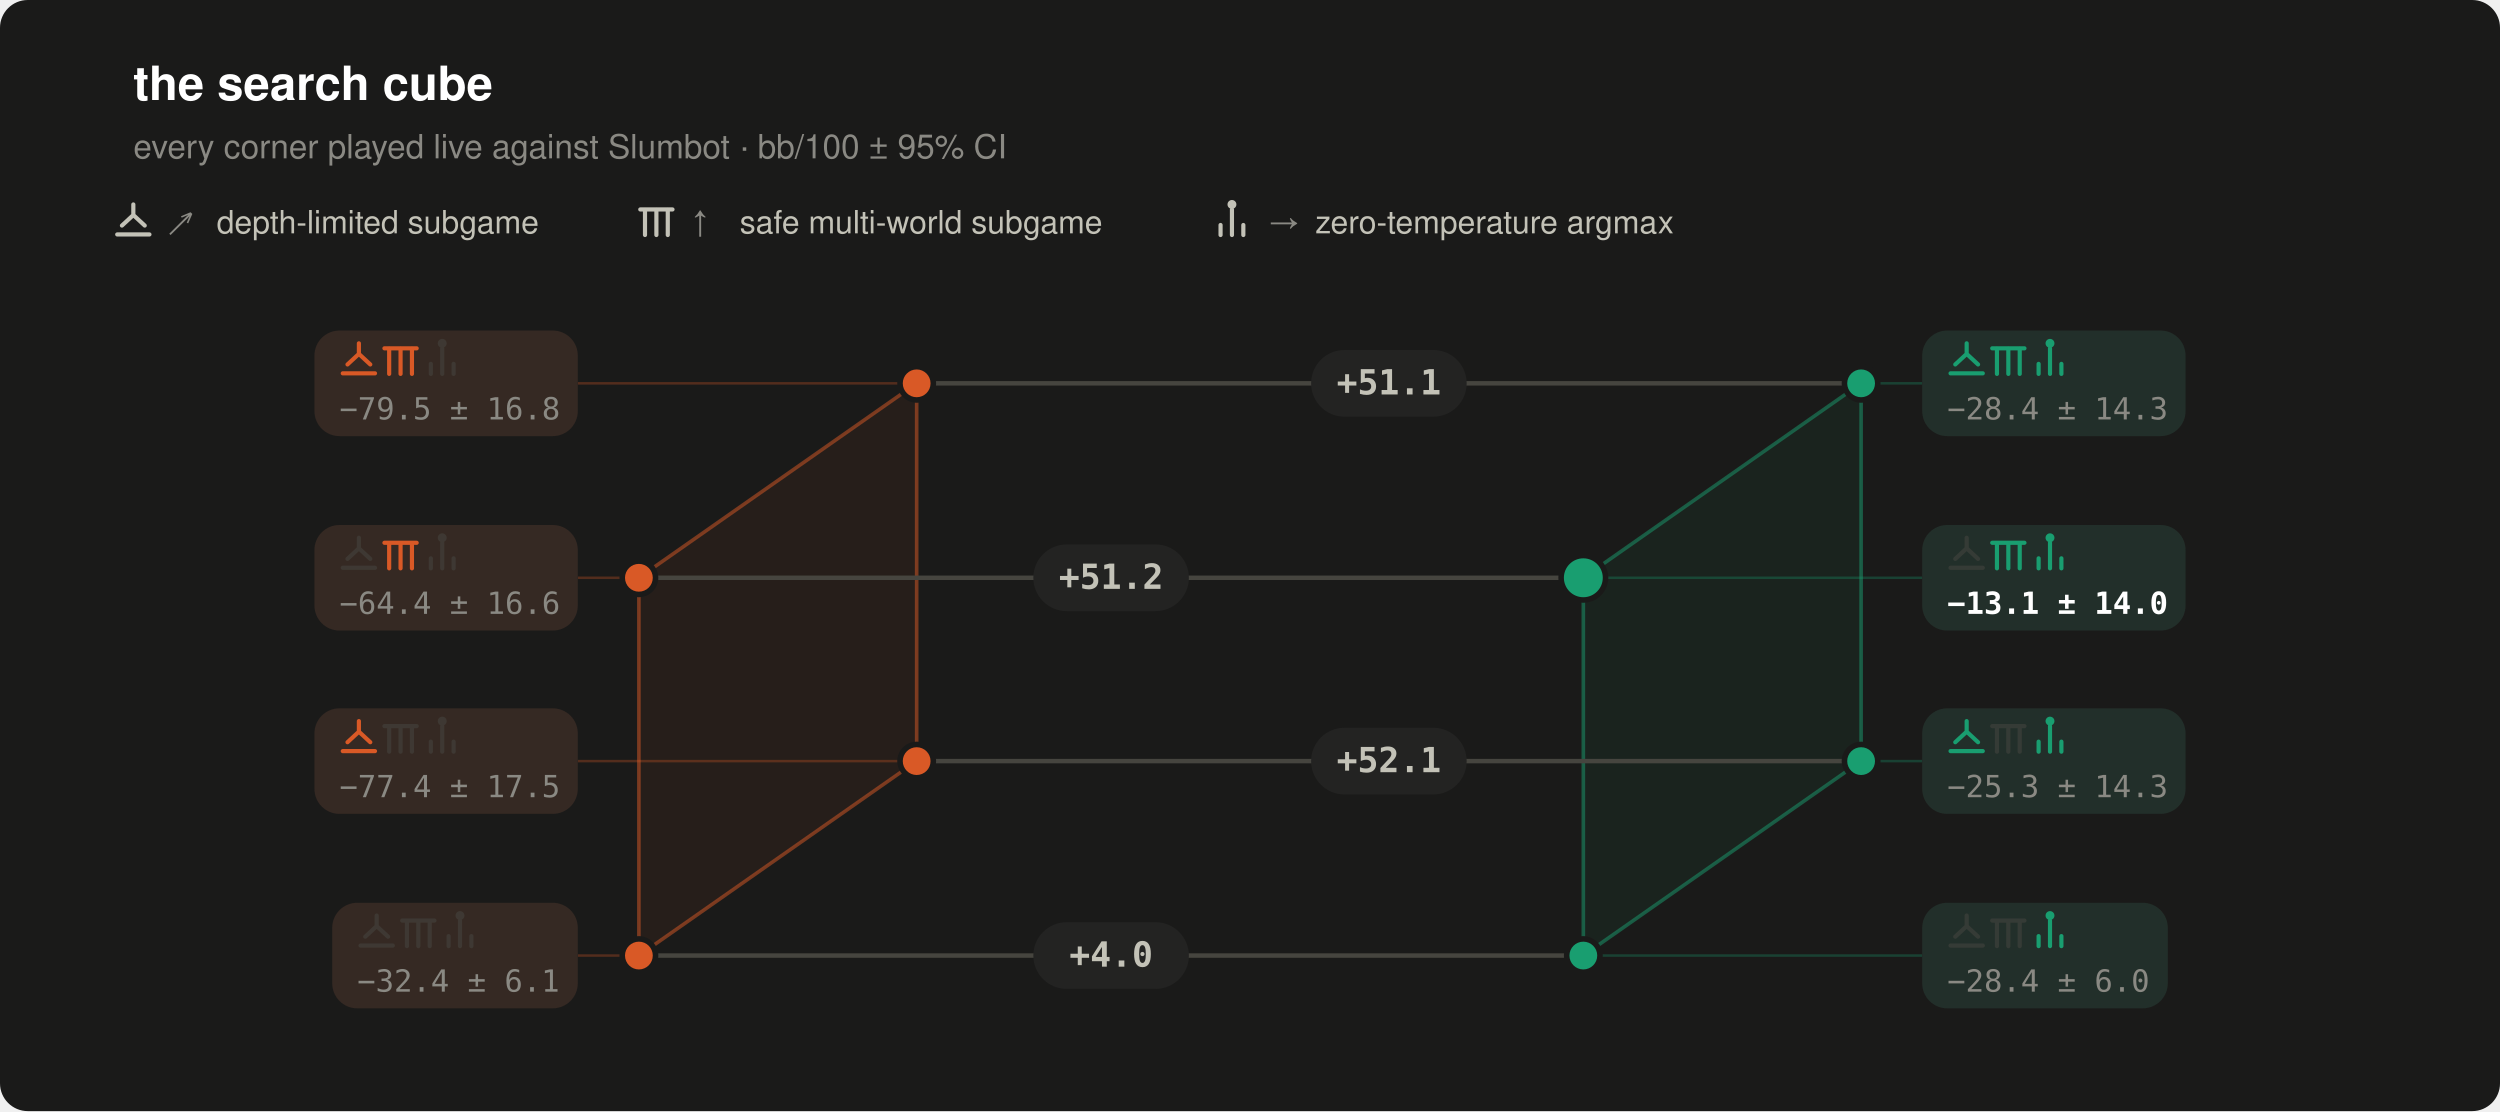
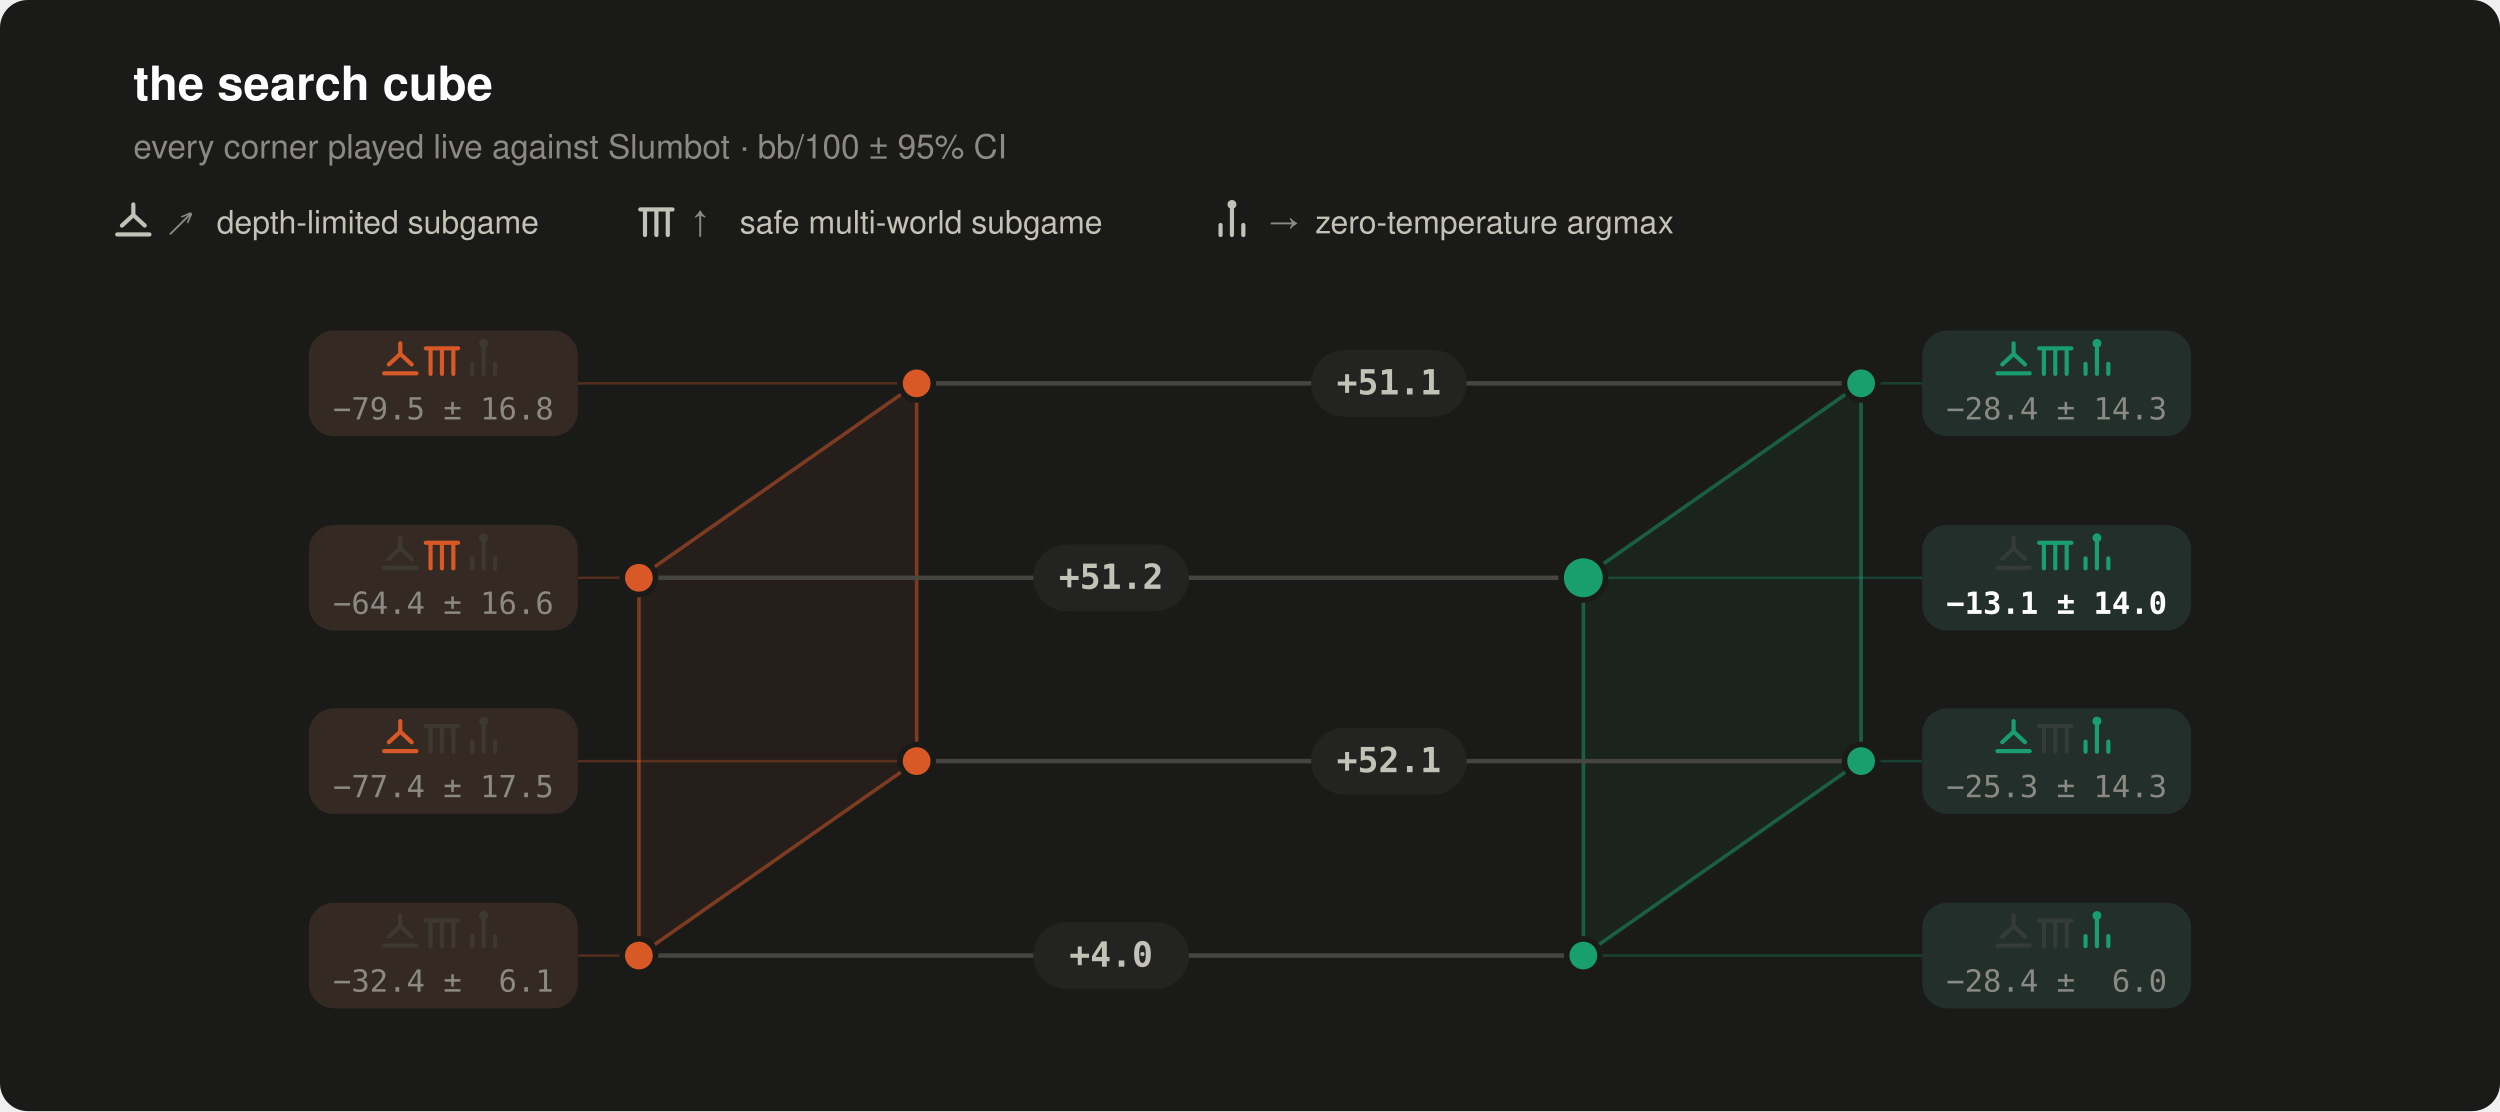
<svg xmlns="http://www.w3.org/2000/svg" viewBox="0 0 900 400" width="900" height="400" font-family="-apple-system, BlinkMacSystemFont, 'Segoe UI', Helvetica, Arial, sans-serif">
  <rect x="0.0" y="0.0" width="900.0" height="400.0" rx="10" fill="#1a1a19" opacity="1" />
  <text x="48.0" y="36.0" fill="#ffffff" font-family="-apple-system, BlinkMacSystemFont, 'Segoe UI', Helvetica, Arial, sans-serif" font-size="17" font-weight="600" text-anchor="start">the search cube</text>
  <text x="48.0" y="57.0" fill="#8a8983" font-family="-apple-system, BlinkMacSystemFont, 'Segoe UI', Helvetica, Arial, sans-serif" font-size="12" font-weight="400" text-anchor="start">every corner played live against Slumbot · bb/100 ± 95% CI</text>
  <polygon points="230.0,344.0 330.0,274.0 330.0,138.0 230.0,208.0" fill="#d95926" opacity="0.07" />
  <line x1="230.0" y1="344.0" x2="330.0" y2="274.0" stroke="#d95926" stroke-width="1.3" opacity="0.5" />
  <line x1="330.0" y1="274.0" x2="330.0" y2="138.0" stroke="#d95926" stroke-width="1.3" opacity="0.5" />
  <line x1="330.0" y1="138.0" x2="230.0" y2="208.0" stroke="#d95926" stroke-width="1.3" opacity="0.5" />
  <line x1="230.0" y1="208.0" x2="230.0" y2="344.0" stroke="#d95926" stroke-width="1.3" opacity="0.5" />
  <polygon points="570.0,344.0 670.0,274.0 670.0,138.0 570.0,208.0" fill="#199e70" opacity="0.07" />
  <line x1="570.0" y1="344.0" x2="670.0" y2="274.0" stroke="#199e70" stroke-width="1.3" opacity="0.5" />
  <line x1="670.0" y1="274.0" x2="670.0" y2="138.0" stroke="#199e70" stroke-width="1.3" opacity="0.5" />
  <line x1="670.0" y1="138.0" x2="570.0" y2="208.0" stroke="#199e70" stroke-width="1.3" opacity="0.5" />
  <line x1="570.0" y1="208.0" x2="570.0" y2="344.0" stroke="#199e70" stroke-width="1.3" opacity="0.5" />
  <line x1="230.0" y1="344.0" x2="570.0" y2="344.0" stroke="#46453f" stroke-width="1.6" opacity="1" />
  <rect x="372.0" y="332.0" width="56.0" height="24.0" rx="12" fill="#232322" opacity="1" />
  <text x="400.0" y="348.0" fill="#c3c2b7" font-family="ui-monospace, SFMono-Regular, Menlo, monospace" font-size="12.5" font-weight="600" text-anchor="middle">+4.0</text>
  <line x1="330.0" y1="274.0" x2="670.0" y2="274.0" stroke="#46453f" stroke-width="1.6" opacity="1" />
  <rect x="472.0" y="262.0" width="56.0" height="24.0" rx="12" fill="#232322" opacity="1" />
  <text x="500.0" y="278.0" fill="#c3c2b7" font-family="ui-monospace, SFMono-Regular, Menlo, monospace" font-size="12.5" font-weight="600" text-anchor="middle">+52.1</text>
  <line x1="330.0" y1="138.0" x2="670.0" y2="138.0" stroke="#46453f" stroke-width="1.6" opacity="1" />
  <rect x="472.0" y="126.0" width="56.0" height="24.0" rx="12" fill="#232322" opacity="1" />
  <text x="500.0" y="142.0" fill="#c3c2b7" font-family="ui-monospace, SFMono-Regular, Menlo, monospace" font-size="12.5" font-weight="600" text-anchor="middle">+51.1</text>
  <line x1="230.0" y1="208.0" x2="570.0" y2="208.0" stroke="#46453f" stroke-width="1.6" opacity="1" />
  <rect x="372.0" y="196.0" width="56.0" height="24.0" rx="12" fill="#232322" opacity="1" />
  <text x="400.0" y="212.0" fill="#c3c2b7" font-family="ui-monospace, SFMono-Regular, Menlo, monospace" font-size="12.5" font-weight="600" text-anchor="middle">+51.2</text>
  <line x1="208.0" y1="344.0" x2="230.0" y2="344.0" stroke="#d95926" stroke-width="0.9" opacity="0.3" />
  <circle cx="230.0" cy="344.0" r="7.0" fill="#1a1a19" />
  <circle cx="230.0" cy="344.0" r="5.0" fill="#d95926" />
-   <rect x="119.6" y="325.0" width="88.4" height="38.0" rx="9" fill="#232322" opacity="1" />
-   <rect x="119.6" y="325.0" width="88.4" height="38.0" rx="9" fill="#d95926" opacity="0.1" />
-   <g transform="translate(135.6,336.0)" opacity="0.55">
-     <path d="M0,-6.4 L0,-2.6 M0,-2.6 L-4.1,1.2 M0,-2.6 L4.1,1.2" fill="none" stroke="#46453f" stroke-linecap="round" stroke-linejoin="round" stroke-width="1.5" />
-     <path d="M-5.8,4.4 L5.8,4.4" fill="none" stroke="#46453f" stroke-linecap="round" stroke-linejoin="round" stroke-width="1.5" />
-   </g>
-   <g transform="translate(150.6,336.0)" opacity="0.55">
-     <path d="M-5.8,-4.6 L5.8,-4.6" fill="none" stroke="#46453f" stroke-linecap="round" stroke-linejoin="round" stroke-width="1.5" />
-     <path d="M-4.1,-4.4 L-4.1,4.6 M0,-4.4 L0,4.6 M4.1,-4.4 L4.1,4.6" fill="none" stroke="#46453f" stroke-linecap="round" stroke-linejoin="round" stroke-width="1.5" />
-   </g>
-   <g transform="translate(165.6,336.0)" opacity="0.55">
-     <path d="M-4.1,4.6 L-4.1,1.0" fill="none" stroke="#46453f" stroke-linecap="round" stroke-linejoin="round" stroke-width="1.5" />
-     <path d="M0,4.6 L0,-4.6" fill="none" stroke="#46453f" stroke-linecap="round" stroke-linejoin="round" stroke-width="1.5" />
-     <path d="M4.1,4.6 L4.1,1.0" fill="none" stroke="#46453f" stroke-linecap="round" stroke-linejoin="round" stroke-width="1.5" />
-     <circle cx="0" cy="-6.4" r="1.6" fill="#46453f" />
-   </g>
-   <text x="128.6" y="357.0" fill="#8a8983" font-family="ui-monospace, SFMono-Regular, Menlo, monospace" font-size="11" font-weight="400" text-anchor="start">−32.4 ± 6.1</text>
+   <rect x="111.2" y="325.0" width="96.8" height="38.0" rx="9" fill="#232322" opacity="1" />
+   <rect x="111.2" y="325.0" width="96.8" height="38.0" rx="9" fill="#d95926" opacity="0.1" />
+   <g transform="translate(144.1,336.0)" opacity="0.55">
+     <path d="M0,-6.4 L0,-2.6 M0,-2.6 L-4.1,1.2 M0,-2.6 L4.1,1.2" fill="none" stroke="#46453f" stroke-linecap="round" stroke-linejoin="round" stroke-width="1.5" />
+     <path d="M-5.8,4.4 L5.8,4.4" fill="none" stroke="#46453f" stroke-linecap="round" stroke-linejoin="round" stroke-width="1.5" />
+   </g>
+   <g transform="translate(159.1,336.0)" opacity="0.55">
+     <path d="M-5.8,-4.6 L5.8,-4.6" fill="none" stroke="#46453f" stroke-linecap="round" stroke-linejoin="round" stroke-width="1.5" />
+     <path d="M-4.1,-4.4 L-4.1,4.6 M0,-4.4 L0,4.6 M4.1,-4.4 L4.1,4.6" fill="none" stroke="#46453f" stroke-linecap="round" stroke-linejoin="round" stroke-width="1.5" />
+   </g>
+   <g transform="translate(174.1,336.0)" opacity="0.55">
+     <path d="M-4.1,4.6 L-4.1,1.0" fill="none" stroke="#46453f" stroke-linecap="round" stroke-linejoin="round" stroke-width="1.5" />
+     <path d="M0,4.6 L0,-4.6" fill="none" stroke="#46453f" stroke-linecap="round" stroke-linejoin="round" stroke-width="1.5" />
+     <path d="M4.1,4.6 L4.1,1.0" fill="none" stroke="#46453f" stroke-linecap="round" stroke-linejoin="round" stroke-width="1.5" />
+     <circle cx="0" cy="-6.4" r="1.6" fill="#46453f" />
+   </g>
+   <text x="159.6" y="357.0" fill="#8a8983" font-family="ui-monospace, SFMono-Regular, Menlo, monospace" font-size="11" font-weight="400" text-anchor="middle">−32.4 ±  6.1</text>
  <line x1="208.0" y1="274.0" x2="330.0" y2="274.0" stroke="#d95926" stroke-width="0.9" opacity="0.3" />
  <circle cx="330.0" cy="274.0" r="7.0" fill="#1a1a19" />
  <circle cx="330.0" cy="274.0" r="5.0" fill="#d95926" />
-   <rect x="113.2" y="255.0" width="94.8" height="38.0" rx="9" fill="#232322" opacity="1" />
-   <rect x="113.2" y="255.0" width="94.8" height="38.0" rx="9" fill="#d95926" opacity="0.1" />
-   <g transform="translate(129.2,266.0)" opacity="1">
+   <rect x="111.2" y="255.0" width="96.8" height="38.0" rx="9" fill="#232322" opacity="1" />
+   <rect x="111.2" y="255.0" width="96.8" height="38.0" rx="9" fill="#d95926" opacity="0.1" />
+   <g transform="translate(144.1,266.0)" opacity="1">
    <path d="M0,-6.4 L0,-2.6 M0,-2.6 L-4.1,1.2 M0,-2.6 L4.1,1.2" fill="none" stroke="#d95926" stroke-linecap="round" stroke-linejoin="round" stroke-width="1.5" />
    <path d="M-5.8,4.4 L5.8,4.4" fill="none" stroke="#d95926" stroke-linecap="round" stroke-linejoin="round" stroke-width="1.5" />
  </g>
-   <g transform="translate(144.2,266.0)" opacity="0.55">
-     <path d="M-5.8,-4.6 L5.8,-4.6" fill="none" stroke="#46453f" stroke-linecap="round" stroke-linejoin="round" stroke-width="1.5" />
-     <path d="M-4.1,-4.4 L-4.1,4.6 M0,-4.4 L0,4.6 M4.1,-4.4 L4.1,4.6" fill="none" stroke="#46453f" stroke-linecap="round" stroke-linejoin="round" stroke-width="1.5" />
-   </g>
-   <g transform="translate(159.2,266.0)" opacity="0.55">
-     <path d="M-4.1,4.6 L-4.1,1.0" fill="none" stroke="#46453f" stroke-linecap="round" stroke-linejoin="round" stroke-width="1.5" />
-     <path d="M0,4.6 L0,-4.6" fill="none" stroke="#46453f" stroke-linecap="round" stroke-linejoin="round" stroke-width="1.5" />
-     <path d="M4.1,4.6 L4.1,1.0" fill="none" stroke="#46453f" stroke-linecap="round" stroke-linejoin="round" stroke-width="1.5" />
-     <circle cx="0" cy="-6.4" r="1.6" fill="#46453f" />
-   </g>
-   <text x="122.2" y="287.0" fill="#8a8983" font-family="ui-monospace, SFMono-Regular, Menlo, monospace" font-size="11" font-weight="400" text-anchor="start">−77.4 ± 17.5</text>
+   <g transform="translate(159.1,266.0)" opacity="0.55">
+     <path d="M-5.8,-4.6 L5.8,-4.6" fill="none" stroke="#46453f" stroke-linecap="round" stroke-linejoin="round" stroke-width="1.5" />
+     <path d="M-4.1,-4.4 L-4.1,4.6 M0,-4.4 L0,4.6 M4.1,-4.4 L4.1,4.6" fill="none" stroke="#46453f" stroke-linecap="round" stroke-linejoin="round" stroke-width="1.5" />
+   </g>
+   <g transform="translate(174.1,266.0)" opacity="0.55">
+     <path d="M-4.1,4.6 L-4.1,1.0" fill="none" stroke="#46453f" stroke-linecap="round" stroke-linejoin="round" stroke-width="1.5" />
+     <path d="M0,4.6 L0,-4.6" fill="none" stroke="#46453f" stroke-linecap="round" stroke-linejoin="round" stroke-width="1.5" />
+     <path d="M4.1,4.6 L4.1,1.0" fill="none" stroke="#46453f" stroke-linecap="round" stroke-linejoin="round" stroke-width="1.5" />
+     <circle cx="0" cy="-6.4" r="1.6" fill="#46453f" />
+   </g>
+   <text x="159.6" y="287.0" fill="#8a8983" font-family="ui-monospace, SFMono-Regular, Menlo, monospace" font-size="11" font-weight="400" text-anchor="middle">−77.4 ± 17.5</text>
  <line x1="208.0" y1="208.0" x2="230.0" y2="208.0" stroke="#d95926" stroke-width="0.9" opacity="0.3" />
  <circle cx="230.0" cy="208.0" r="7.0" fill="#1a1a19" />
  <circle cx="230.0" cy="208.0" r="5.0" fill="#d95926" />
-   <rect x="113.2" y="189.0" width="94.8" height="38.0" rx="9" fill="#232322" opacity="1" />
-   <rect x="113.2" y="189.0" width="94.8" height="38.0" rx="9" fill="#d95926" opacity="0.1" />
-   <g transform="translate(129.2,200.0)" opacity="0.55">
-     <path d="M0,-6.4 L0,-2.6 M0,-2.6 L-4.1,1.2 M0,-2.6 L4.1,1.2" fill="none" stroke="#46453f" stroke-linecap="round" stroke-linejoin="round" stroke-width="1.5" />
-     <path d="M-5.8,4.4 L5.8,4.4" fill="none" stroke="#46453f" stroke-linecap="round" stroke-linejoin="round" stroke-width="1.5" />
-   </g>
-   <g transform="translate(144.2,200.0)" opacity="1">
+   <rect x="111.2" y="189.0" width="96.8" height="38.0" rx="9" fill="#232322" opacity="1" />
+   <rect x="111.2" y="189.0" width="96.8" height="38.0" rx="9" fill="#d95926" opacity="0.1" />
+   <g transform="translate(144.1,200.0)" opacity="0.55">
+     <path d="M0,-6.4 L0,-2.6 M0,-2.6 L-4.1,1.2 M0,-2.6 L4.1,1.2" fill="none" stroke="#46453f" stroke-linecap="round" stroke-linejoin="round" stroke-width="1.5" />
+     <path d="M-5.8,4.4 L5.8,4.4" fill="none" stroke="#46453f" stroke-linecap="round" stroke-linejoin="round" stroke-width="1.5" />
+   </g>
+   <g transform="translate(159.1,200.0)" opacity="1">
    <path d="M-5.8,-4.6 L5.8,-4.6" fill="none" stroke="#d95926" stroke-linecap="round" stroke-linejoin="round" stroke-width="1.5" />
    <path d="M-4.1,-4.4 L-4.1,4.6 M0,-4.4 L0,4.6 M4.1,-4.4 L4.1,4.6" fill="none" stroke="#d95926" stroke-linecap="round" stroke-linejoin="round" stroke-width="1.5" />
  </g>
-   <g transform="translate(159.2,200.0)" opacity="0.55">
-     <path d="M-4.1,4.6 L-4.1,1.0" fill="none" stroke="#46453f" stroke-linecap="round" stroke-linejoin="round" stroke-width="1.5" />
-     <path d="M0,4.6 L0,-4.6" fill="none" stroke="#46453f" stroke-linecap="round" stroke-linejoin="round" stroke-width="1.5" />
-     <path d="M4.1,4.6 L4.1,1.0" fill="none" stroke="#46453f" stroke-linecap="round" stroke-linejoin="round" stroke-width="1.5" />
-     <circle cx="0" cy="-6.4" r="1.6" fill="#46453f" />
-   </g>
-   <text x="122.2" y="221.0" fill="#8a8983" font-family="ui-monospace, SFMono-Regular, Menlo, monospace" font-size="11" font-weight="400" text-anchor="start">−64.4 ± 16.6</text>
+   <g transform="translate(174.1,200.0)" opacity="0.55">
+     <path d="M-4.1,4.6 L-4.1,1.0" fill="none" stroke="#46453f" stroke-linecap="round" stroke-linejoin="round" stroke-width="1.5" />
+     <path d="M0,4.6 L0,-4.6" fill="none" stroke="#46453f" stroke-linecap="round" stroke-linejoin="round" stroke-width="1.5" />
+     <path d="M4.1,4.6 L4.1,1.0" fill="none" stroke="#46453f" stroke-linecap="round" stroke-linejoin="round" stroke-width="1.5" />
+     <circle cx="0" cy="-6.4" r="1.6" fill="#46453f" />
+   </g>
+   <text x="159.6" y="221.0" fill="#8a8983" font-family="ui-monospace, SFMono-Regular, Menlo, monospace" font-size="11" font-weight="400" text-anchor="middle">−64.4 ± 16.6</text>
  <line x1="208.0" y1="138.0" x2="330.0" y2="138.0" stroke="#d95926" stroke-width="0.9" opacity="0.3" />
  <circle cx="330.0" cy="138.0" r="7.0" fill="#1a1a19" />
  <circle cx="330.0" cy="138.0" r="5.0" fill="#d95926" />
-   <rect x="113.2" y="119.0" width="94.8" height="38.0" rx="9" fill="#232322" opacity="1" />
-   <rect x="113.2" y="119.0" width="94.8" height="38.0" rx="9" fill="#d95926" opacity="0.1" />
-   <g transform="translate(129.2,130.0)" opacity="1">
+   <rect x="111.2" y="119.0" width="96.8" height="38.0" rx="9" fill="#232322" opacity="1" />
+   <rect x="111.2" y="119.0" width="96.8" height="38.0" rx="9" fill="#d95926" opacity="0.1" />
+   <g transform="translate(144.1,130.0)" opacity="1">
    <path d="M0,-6.4 L0,-2.6 M0,-2.6 L-4.1,1.2 M0,-2.6 L4.1,1.2" fill="none" stroke="#d95926" stroke-linecap="round" stroke-linejoin="round" stroke-width="1.5" />
    <path d="M-5.8,4.4 L5.8,4.4" fill="none" stroke="#d95926" stroke-linecap="round" stroke-linejoin="round" stroke-width="1.5" />
  </g>
-   <g transform="translate(144.2,130.0)" opacity="1">
+   <g transform="translate(159.1,130.0)" opacity="1">
    <path d="M-5.8,-4.6 L5.8,-4.6" fill="none" stroke="#d95926" stroke-linecap="round" stroke-linejoin="round" stroke-width="1.5" />
    <path d="M-4.1,-4.4 L-4.1,4.6 M0,-4.4 L0,4.6 M4.1,-4.4 L4.1,4.6" fill="none" stroke="#d95926" stroke-linecap="round" stroke-linejoin="round" stroke-width="1.5" />
  </g>
-   <g transform="translate(159.2,130.0)" opacity="0.55">
-     <path d="M-4.1,4.6 L-4.1,1.0" fill="none" stroke="#46453f" stroke-linecap="round" stroke-linejoin="round" stroke-width="1.5" />
-     <path d="M0,4.6 L0,-4.6" fill="none" stroke="#46453f" stroke-linecap="round" stroke-linejoin="round" stroke-width="1.5" />
-     <path d="M4.1,4.6 L4.1,1.0" fill="none" stroke="#46453f" stroke-linecap="round" stroke-linejoin="round" stroke-width="1.5" />
-     <circle cx="0" cy="-6.4" r="1.6" fill="#46453f" />
-   </g>
-   <text x="122.2" y="151.0" fill="#8a8983" font-family="ui-monospace, SFMono-Regular, Menlo, monospace" font-size="11" font-weight="400" text-anchor="start">−79.5 ± 16.8</text>
+   <g transform="translate(174.1,130.0)" opacity="0.55">
+     <path d="M-4.1,4.6 L-4.1,1.0" fill="none" stroke="#46453f" stroke-linecap="round" stroke-linejoin="round" stroke-width="1.5" />
+     <path d="M0,4.6 L0,-4.6" fill="none" stroke="#46453f" stroke-linecap="round" stroke-linejoin="round" stroke-width="1.5" />
+     <path d="M4.1,4.6 L4.1,1.0" fill="none" stroke="#46453f" stroke-linecap="round" stroke-linejoin="round" stroke-width="1.5" />
+     <circle cx="0" cy="-6.4" r="1.6" fill="#46453f" />
+   </g>
+   <text x="159.6" y="151.0" fill="#8a8983" font-family="ui-monospace, SFMono-Regular, Menlo, monospace" font-size="11" font-weight="400" text-anchor="middle">−79.5 ± 16.8</text>
  <line x1="692.0" y1="344.0" x2="570.0" y2="344.0" stroke="#199e70" stroke-width="0.9" opacity="0.3" />
  <circle cx="570.0" cy="344.0" r="7.0" fill="#1a1a19" />
  <circle cx="570.0" cy="344.0" r="5.0" fill="#199e70" />
-   <rect x="692.0" y="325.0" width="88.4" height="38.0" rx="9" fill="#232322" opacity="1" />
-   <rect x="692.0" y="325.0" width="88.4" height="38.0" rx="9" fill="#199e70" opacity="0.1" />
-   <g transform="translate(708.0,336.0)" opacity="0.55">
-     <path d="M0,-6.4 L0,-2.6 M0,-2.6 L-4.1,1.2 M0,-2.6 L4.1,1.2" fill="none" stroke="#46453f" stroke-linecap="round" stroke-linejoin="round" stroke-width="1.5" />
-     <path d="M-5.8,4.4 L5.8,4.4" fill="none" stroke="#46453f" stroke-linecap="round" stroke-linejoin="round" stroke-width="1.5" />
-   </g>
-   <g transform="translate(723.0,336.0)" opacity="0.55">
-     <path d="M-5.8,-4.6 L5.8,-4.6" fill="none" stroke="#46453f" stroke-linecap="round" stroke-linejoin="round" stroke-width="1.5" />
-     <path d="M-4.1,-4.4 L-4.1,4.6 M0,-4.4 L0,4.6 M4.1,-4.4 L4.1,4.6" fill="none" stroke="#46453f" stroke-linecap="round" stroke-linejoin="round" stroke-width="1.5" />
-   </g>
-   <g transform="translate(738.0,336.0)" opacity="1">
-     <path d="M-4.1,4.6 L-4.1,1.0" fill="none" stroke="#199e70" stroke-linecap="round" stroke-linejoin="round" stroke-width="1.5" />
-     <path d="M0,4.6 L0,-4.6" fill="none" stroke="#199e70" stroke-linecap="round" stroke-linejoin="round" stroke-width="1.5" />
-     <path d="M4.1,4.6 L4.1,1.0" fill="none" stroke="#199e70" stroke-linecap="round" stroke-linejoin="round" stroke-width="1.5" />
-     <circle cx="0" cy="-6.4" r="1.6" fill="#199e70" />
-   </g>
-   <text x="701.0" y="357.0" fill="#8a8983" font-family="ui-monospace, SFMono-Regular, Menlo, monospace" font-size="11" font-weight="400" text-anchor="start">−28.4 ± 6.0</text>
+   <rect x="692.0" y="325.0" width="96.8" height="38.0" rx="9" fill="#232322" opacity="1" />
+   <rect x="692.0" y="325.0" width="96.8" height="38.0" rx="9" fill="#199e70" opacity="0.1" />
+   <g transform="translate(724.9,336.0)" opacity="0.55">
+     <path d="M0,-6.4 L0,-2.6 M0,-2.6 L-4.1,1.2 M0,-2.6 L4.1,1.2" fill="none" stroke="#46453f" stroke-linecap="round" stroke-linejoin="round" stroke-width="1.5" />
+     <path d="M-5.8,4.4 L5.8,4.4" fill="none" stroke="#46453f" stroke-linecap="round" stroke-linejoin="round" stroke-width="1.5" />
+   </g>
+   <g transform="translate(739.9,336.0)" opacity="0.55">
+     <path d="M-5.8,-4.6 L5.8,-4.6" fill="none" stroke="#46453f" stroke-linecap="round" stroke-linejoin="round" stroke-width="1.5" />
+     <path d="M-4.1,-4.4 L-4.1,4.6 M0,-4.4 L0,4.6 M4.1,-4.4 L4.1,4.6" fill="none" stroke="#46453f" stroke-linecap="round" stroke-linejoin="round" stroke-width="1.5" />
+   </g>
+   <g transform="translate(754.9,336.0)" opacity="1">
+     <path d="M-4.1,4.6 L-4.1,1.0" fill="none" stroke="#199e70" stroke-linecap="round" stroke-linejoin="round" stroke-width="1.5" />
+     <path d="M0,4.6 L0,-4.6" fill="none" stroke="#199e70" stroke-linecap="round" stroke-linejoin="round" stroke-width="1.5" />
+     <path d="M4.1,4.6 L4.1,1.0" fill="none" stroke="#199e70" stroke-linecap="round" stroke-linejoin="round" stroke-width="1.5" />
+     <circle cx="0" cy="-6.4" r="1.6" fill="#199e70" />
+   </g>
+   <text x="740.4" y="357.0" fill="#8a8983" font-family="ui-monospace, SFMono-Regular, Menlo, monospace" font-size="11" font-weight="400" text-anchor="middle">−28.4 ±  6.0</text>
  <line x1="692.0" y1="274.0" x2="670.0" y2="274.0" stroke="#199e70" stroke-width="0.9" opacity="0.3" />
  <circle cx="670.0" cy="274.0" r="7.0" fill="#1a1a19" />
  <circle cx="670.0" cy="274.0" r="5.0" fill="#199e70" />
-   <rect x="692.0" y="255.0" width="94.8" height="38.0" rx="9" fill="#232322" opacity="1" />
-   <rect x="692.0" y="255.0" width="94.8" height="38.0" rx="9" fill="#199e70" opacity="0.1" />
-   <g transform="translate(708.0,266.0)" opacity="1">
+   <rect x="692.0" y="255.0" width="96.8" height="38.0" rx="9" fill="#232322" opacity="1" />
+   <rect x="692.0" y="255.0" width="96.8" height="38.0" rx="9" fill="#199e70" opacity="0.1" />
+   <g transform="translate(724.9,266.0)" opacity="1">
    <path d="M0,-6.4 L0,-2.6 M0,-2.6 L-4.1,1.2 M0,-2.6 L4.1,1.2" fill="none" stroke="#199e70" stroke-linecap="round" stroke-linejoin="round" stroke-width="1.5" />
    <path d="M-5.8,4.4 L5.8,4.4" fill="none" stroke="#199e70" stroke-linecap="round" stroke-linejoin="round" stroke-width="1.5" />
  </g>
-   <g transform="translate(723.0,266.0)" opacity="0.55">
-     <path d="M-5.8,-4.6 L5.8,-4.6" fill="none" stroke="#46453f" stroke-linecap="round" stroke-linejoin="round" stroke-width="1.5" />
-     <path d="M-4.1,-4.4 L-4.1,4.6 M0,-4.4 L0,4.6 M4.1,-4.4 L4.1,4.6" fill="none" stroke="#46453f" stroke-linecap="round" stroke-linejoin="round" stroke-width="1.5" />
-   </g>
-   <g transform="translate(738.0,266.0)" opacity="1">
-     <path d="M-4.1,4.6 L-4.1,1.0" fill="none" stroke="#199e70" stroke-linecap="round" stroke-linejoin="round" stroke-width="1.5" />
-     <path d="M0,4.6 L0,-4.6" fill="none" stroke="#199e70" stroke-linecap="round" stroke-linejoin="round" stroke-width="1.5" />
-     <path d="M4.1,4.6 L4.1,1.0" fill="none" stroke="#199e70" stroke-linecap="round" stroke-linejoin="round" stroke-width="1.5" />
-     <circle cx="0" cy="-6.4" r="1.6" fill="#199e70" />
-   </g>
-   <text x="701.0" y="287.0" fill="#8a8983" font-family="ui-monospace, SFMono-Regular, Menlo, monospace" font-size="11" font-weight="400" text-anchor="start">−25.3 ± 14.3</text>
+   <g transform="translate(739.9,266.0)" opacity="0.55">
+     <path d="M-5.8,-4.6 L5.8,-4.6" fill="none" stroke="#46453f" stroke-linecap="round" stroke-linejoin="round" stroke-width="1.5" />
+     <path d="M-4.1,-4.4 L-4.1,4.6 M0,-4.4 L0,4.6 M4.1,-4.4 L4.1,4.6" fill="none" stroke="#46453f" stroke-linecap="round" stroke-linejoin="round" stroke-width="1.5" />
+   </g>
+   <g transform="translate(754.9,266.0)" opacity="1">
+     <path d="M-4.1,4.6 L-4.1,1.0" fill="none" stroke="#199e70" stroke-linecap="round" stroke-linejoin="round" stroke-width="1.5" />
+     <path d="M0,4.6 L0,-4.6" fill="none" stroke="#199e70" stroke-linecap="round" stroke-linejoin="round" stroke-width="1.5" />
+     <path d="M4.1,4.6 L4.1,1.0" fill="none" stroke="#199e70" stroke-linecap="round" stroke-linejoin="round" stroke-width="1.5" />
+     <circle cx="0" cy="-6.4" r="1.6" fill="#199e70" />
+   </g>
+   <text x="740.4" y="287.0" fill="#8a8983" font-family="ui-monospace, SFMono-Regular, Menlo, monospace" font-size="11" font-weight="400" text-anchor="middle">−25.3 ± 14.3</text>
  <line x1="692.0" y1="208.0" x2="570.0" y2="208.0" stroke="#199e70" stroke-width="0.9" opacity="0.3" />
  <circle cx="570.0" cy="208.0" r="9.0" fill="#1a1a19" />
  <circle cx="570.0" cy="208.0" r="7.0" fill="#199e70" />
-   <rect x="692.0" y="189.0" width="94.8" height="38.0" rx="9" fill="#232322" opacity="1" />
-   <rect x="692.0" y="189.0" width="94.8" height="38.0" rx="9" fill="#199e70" opacity="0.1" />
-   <g transform="translate(708.0,200.0)" opacity="0.55">
-     <path d="M0,-6.4 L0,-2.6 M0,-2.6 L-4.1,1.2 M0,-2.6 L4.1,1.2" fill="none" stroke="#46453f" stroke-linecap="round" stroke-linejoin="round" stroke-width="1.5" />
-     <path d="M-5.8,4.4 L5.8,4.4" fill="none" stroke="#46453f" stroke-linecap="round" stroke-linejoin="round" stroke-width="1.5" />
-   </g>
-   <g transform="translate(723.0,200.0)" opacity="1">
+   <rect x="692.0" y="189.0" width="96.8" height="38.0" rx="9" fill="#232322" opacity="1" />
+   <rect x="692.0" y="189.0" width="96.8" height="38.0" rx="9" fill="#199e70" opacity="0.1" />
+   <g transform="translate(724.9,200.0)" opacity="0.55">
+     <path d="M0,-6.4 L0,-2.6 M0,-2.6 L-4.1,1.2 M0,-2.6 L4.1,1.2" fill="none" stroke="#46453f" stroke-linecap="round" stroke-linejoin="round" stroke-width="1.5" />
+     <path d="M-5.8,4.4 L5.8,4.4" fill="none" stroke="#46453f" stroke-linecap="round" stroke-linejoin="round" stroke-width="1.5" />
+   </g>
+   <g transform="translate(739.9,200.0)" opacity="1">
    <path d="M-5.8,-4.6 L5.8,-4.6" fill="none" stroke="#199e70" stroke-linecap="round" stroke-linejoin="round" stroke-width="1.5" />
    <path d="M-4.1,-4.4 L-4.1,4.6 M0,-4.4 L0,4.6 M4.1,-4.4 L4.1,4.6" fill="none" stroke="#199e70" stroke-linecap="round" stroke-linejoin="round" stroke-width="1.5" />
  </g>
-   <g transform="translate(738.0,200.0)" opacity="1">
-     <path d="M-4.1,4.6 L-4.1,1.0" fill="none" stroke="#199e70" stroke-linecap="round" stroke-linejoin="round" stroke-width="1.5" />
-     <path d="M0,4.6 L0,-4.6" fill="none" stroke="#199e70" stroke-linecap="round" stroke-linejoin="round" stroke-width="1.5" />
-     <path d="M4.1,4.6 L4.1,1.0" fill="none" stroke="#199e70" stroke-linecap="round" stroke-linejoin="round" stroke-width="1.5" />
-     <circle cx="0" cy="-6.4" r="1.6" fill="#199e70" />
-   </g>
-   <text x="701.0" y="221.0" fill="#ffffff" font-family="ui-monospace, SFMono-Regular, Menlo, monospace" font-size="11" font-weight="600" text-anchor="start">−13.1 ± 14.0</text>
+   <g transform="translate(754.9,200.0)" opacity="1">
+     <path d="M-4.1,4.6 L-4.1,1.0" fill="none" stroke="#199e70" stroke-linecap="round" stroke-linejoin="round" stroke-width="1.5" />
+     <path d="M0,4.6 L0,-4.6" fill="none" stroke="#199e70" stroke-linecap="round" stroke-linejoin="round" stroke-width="1.5" />
+     <path d="M4.1,4.6 L4.1,1.0" fill="none" stroke="#199e70" stroke-linecap="round" stroke-linejoin="round" stroke-width="1.5" />
+     <circle cx="0" cy="-6.4" r="1.6" fill="#199e70" />
+   </g>
+   <text x="740.4" y="221.0" fill="#ffffff" font-family="ui-monospace, SFMono-Regular, Menlo, monospace" font-size="11" font-weight="600" text-anchor="middle">−13.1 ± 14.0</text>
  <line x1="692.0" y1="138.0" x2="670.0" y2="138.0" stroke="#199e70" stroke-width="0.9" opacity="0.3" />
  <circle cx="670.0" cy="138.0" r="7.0" fill="#1a1a19" />
  <circle cx="670.0" cy="138.0" r="5.0" fill="#199e70" />
-   <rect x="692.0" y="119.0" width="94.8" height="38.0" rx="9" fill="#232322" opacity="1" />
-   <rect x="692.0" y="119.0" width="94.8" height="38.0" rx="9" fill="#199e70" opacity="0.1" />
-   <g transform="translate(708.0,130.0)" opacity="1">
+   <rect x="692.0" y="119.0" width="96.8" height="38.0" rx="9" fill="#232322" opacity="1" />
+   <rect x="692.0" y="119.0" width="96.8" height="38.0" rx="9" fill="#199e70" opacity="0.1" />
+   <g transform="translate(724.9,130.0)" opacity="1">
    <path d="M0,-6.4 L0,-2.6 M0,-2.6 L-4.1,1.2 M0,-2.6 L4.1,1.2" fill="none" stroke="#199e70" stroke-linecap="round" stroke-linejoin="round" stroke-width="1.5" />
    <path d="M-5.8,4.4 L5.8,4.4" fill="none" stroke="#199e70" stroke-linecap="round" stroke-linejoin="round" stroke-width="1.5" />
  </g>
-   <g transform="translate(723.0,130.0)" opacity="1">
+   <g transform="translate(739.9,130.0)" opacity="1">
    <path d="M-5.8,-4.6 L5.8,-4.6" fill="none" stroke="#199e70" stroke-linecap="round" stroke-linejoin="round" stroke-width="1.5" />
    <path d="M-4.1,-4.4 L-4.1,4.6 M0,-4.4 L0,4.6 M4.1,-4.4 L4.1,4.6" fill="none" stroke="#199e70" stroke-linecap="round" stroke-linejoin="round" stroke-width="1.5" />
  </g>
-   <g transform="translate(738.0,130.0)" opacity="1">
-     <path d="M-4.1,4.6 L-4.1,1.0" fill="none" stroke="#199e70" stroke-linecap="round" stroke-linejoin="round" stroke-width="1.5" />
-     <path d="M0,4.6 L0,-4.6" fill="none" stroke="#199e70" stroke-linecap="round" stroke-linejoin="round" stroke-width="1.5" />
-     <path d="M4.1,4.6 L4.1,1.0" fill="none" stroke="#199e70" stroke-linecap="round" stroke-linejoin="round" stroke-width="1.5" />
-     <circle cx="0" cy="-6.4" r="1.6" fill="#199e70" />
-   </g>
-   <text x="701.0" y="151.0" fill="#8a8983" font-family="ui-monospace, SFMono-Regular, Menlo, monospace" font-size="11" font-weight="400" text-anchor="start">−28.4 ± 14.3</text>
+   <g transform="translate(754.9,130.0)" opacity="1">
+     <path d="M-4.1,4.6 L-4.1,1.0" fill="none" stroke="#199e70" stroke-linecap="round" stroke-linejoin="round" stroke-width="1.5" />
+     <path d="M0,4.6 L0,-4.6" fill="none" stroke="#199e70" stroke-linecap="round" stroke-linejoin="round" stroke-width="1.5" />
+     <path d="M4.1,4.6 L4.1,1.0" fill="none" stroke="#199e70" stroke-linecap="round" stroke-linejoin="round" stroke-width="1.5" />
+     <circle cx="0" cy="-6.4" r="1.6" fill="#199e70" />
+   </g>
+   <text x="740.4" y="151.0" fill="#8a8983" font-family="ui-monospace, SFMono-Regular, Menlo, monospace" font-size="11" font-weight="400" text-anchor="middle">−28.4 ± 14.3</text>
  <g transform="translate(48.0,80.0)" opacity="1">
    <path d="M0,-6.4 L0,-2.6 M0,-2.6 L-4.1,1.2 M0,-2.6 L4.1,1.2" fill="none" stroke="#c3c2b7" stroke-linecap="round" stroke-linejoin="round" stroke-width="1.5" />
    <path d="M-5.8,4.4 L5.8,4.4" fill="none" stroke="#c3c2b7" stroke-linecap="round" stroke-linejoin="round" stroke-width="1.5" />
  </g>
  <text x="61.0" y="84.0" fill="#8a8983" font-family="-apple-system, BlinkMacSystemFont, 'Segoe UI', Helvetica, Arial, sans-serif" font-size="11.5" font-weight="400" text-anchor="start">↗</text>
  <text x="78.0" y="84.0" fill="#c3c2b7" font-family="-apple-system, BlinkMacSystemFont, 'Segoe UI', Helvetica, Arial, sans-serif" font-size="11.5" font-weight="400" text-anchor="start">depth-limited subgame</text>
  <g transform="translate(236.3,80.0)" opacity="1">
    <path d="M-5.8,-4.6 L5.8,-4.6" fill="none" stroke="#c3c2b7" stroke-linecap="round" stroke-linejoin="round" stroke-width="1.5" />
    <path d="M-4.1,-4.4 L-4.1,4.6 M0,-4.4 L0,4.6 M4.1,-4.4 L4.1,4.6" fill="none" stroke="#c3c2b7" stroke-linecap="round" stroke-linejoin="round" stroke-width="1.5" />
  </g>
  <text x="249.3" y="84.0" fill="#8a8983" font-family="-apple-system, BlinkMacSystemFont, 'Segoe UI', Helvetica, Arial, sans-serif" font-size="11.5" font-weight="400" text-anchor="start">↑</text>
  <text x="266.3" y="84.0" fill="#c3c2b7" font-family="-apple-system, BlinkMacSystemFont, 'Segoe UI', Helvetica, Arial, sans-serif" font-size="11.5" font-weight="400" text-anchor="start">safe multi-world subgame</text>
  <g transform="translate(443.5,80.0)" opacity="1">
    <path d="M-4.1,4.6 L-4.1,1.0" fill="none" stroke="#c3c2b7" stroke-linecap="round" stroke-linejoin="round" stroke-width="1.5" />
    <path d="M0,4.6 L0,-4.6" fill="none" stroke="#c3c2b7" stroke-linecap="round" stroke-linejoin="round" stroke-width="1.5" />
    <path d="M4.1,4.6 L4.1,1.0" fill="none" stroke="#c3c2b7" stroke-linecap="round" stroke-linejoin="round" stroke-width="1.5" />
    <circle cx="0" cy="-6.4" r="1.6" fill="#c3c2b7" />
  </g>
  <text x="456.5" y="84.0" fill="#8a8983" font-family="-apple-system, BlinkMacSystemFont, 'Segoe UI', Helvetica, Arial, sans-serif" font-size="11.5" font-weight="400" text-anchor="start">→</text>
  <text x="473.5" y="84.0" fill="#c3c2b7" font-family="-apple-system, BlinkMacSystemFont, 'Segoe UI', Helvetica, Arial, sans-serif" font-size="11.5" font-weight="400" text-anchor="start">zero-temperature argmax</text>
</svg>
